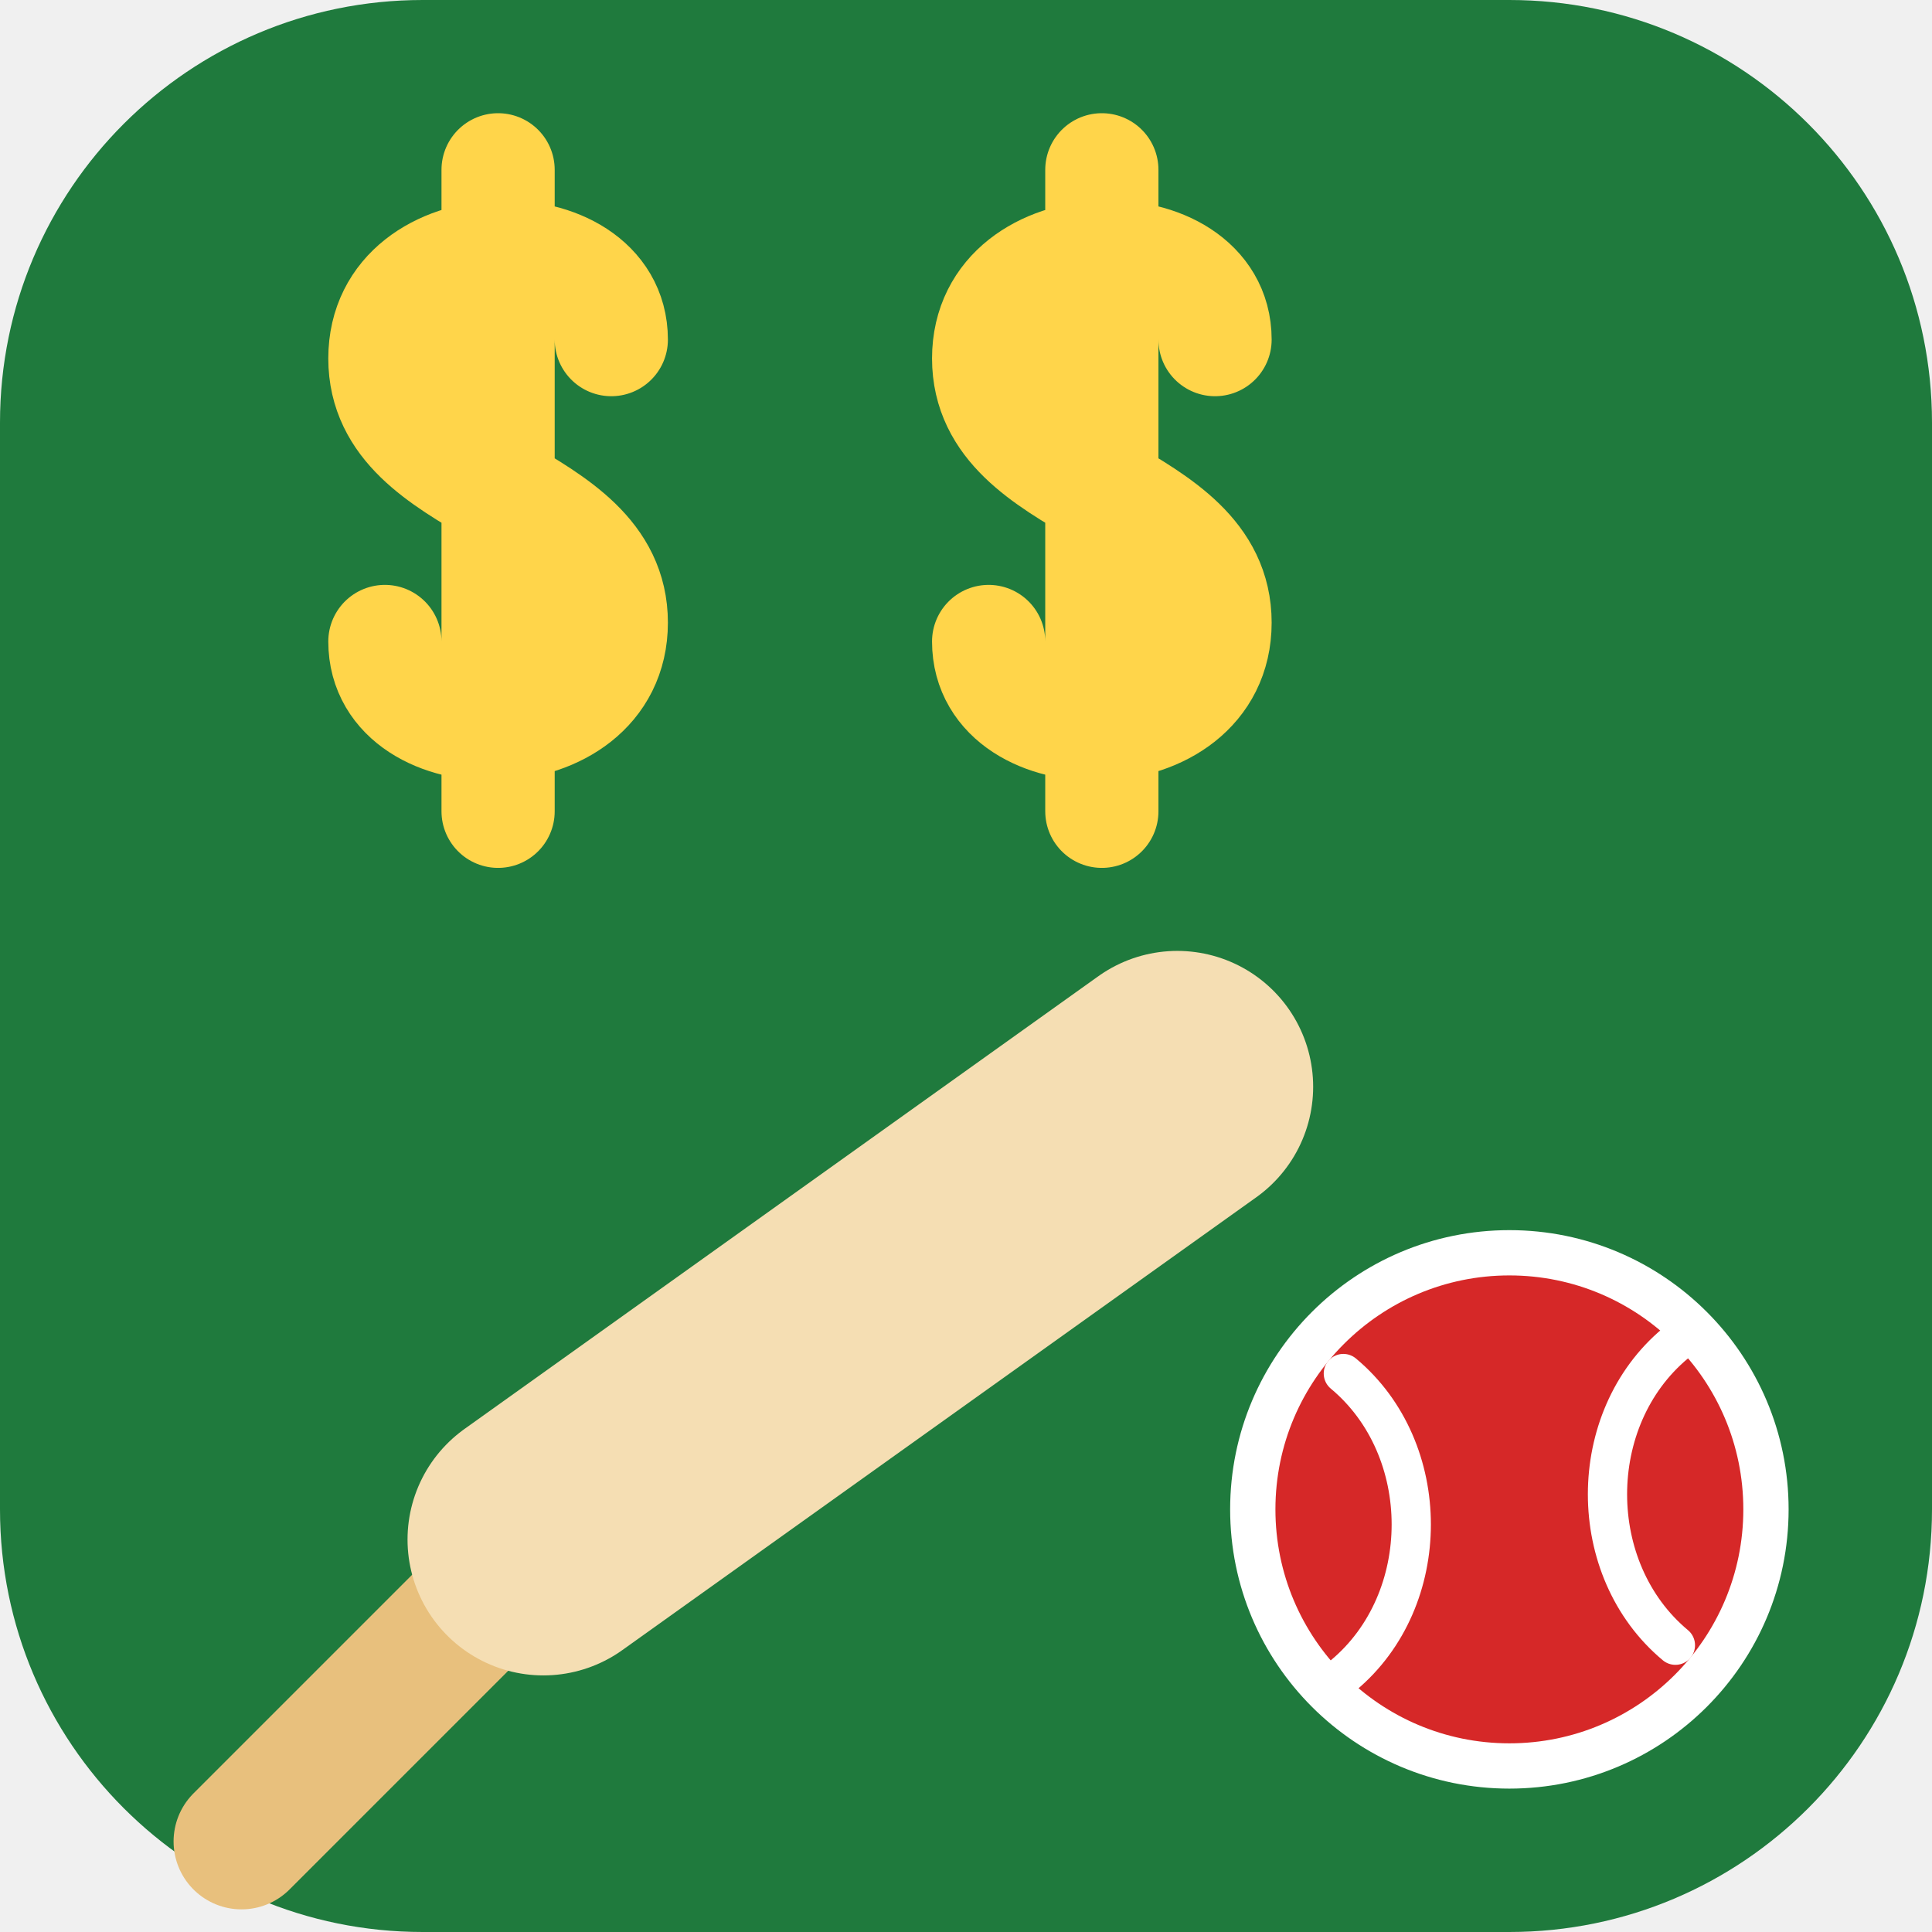
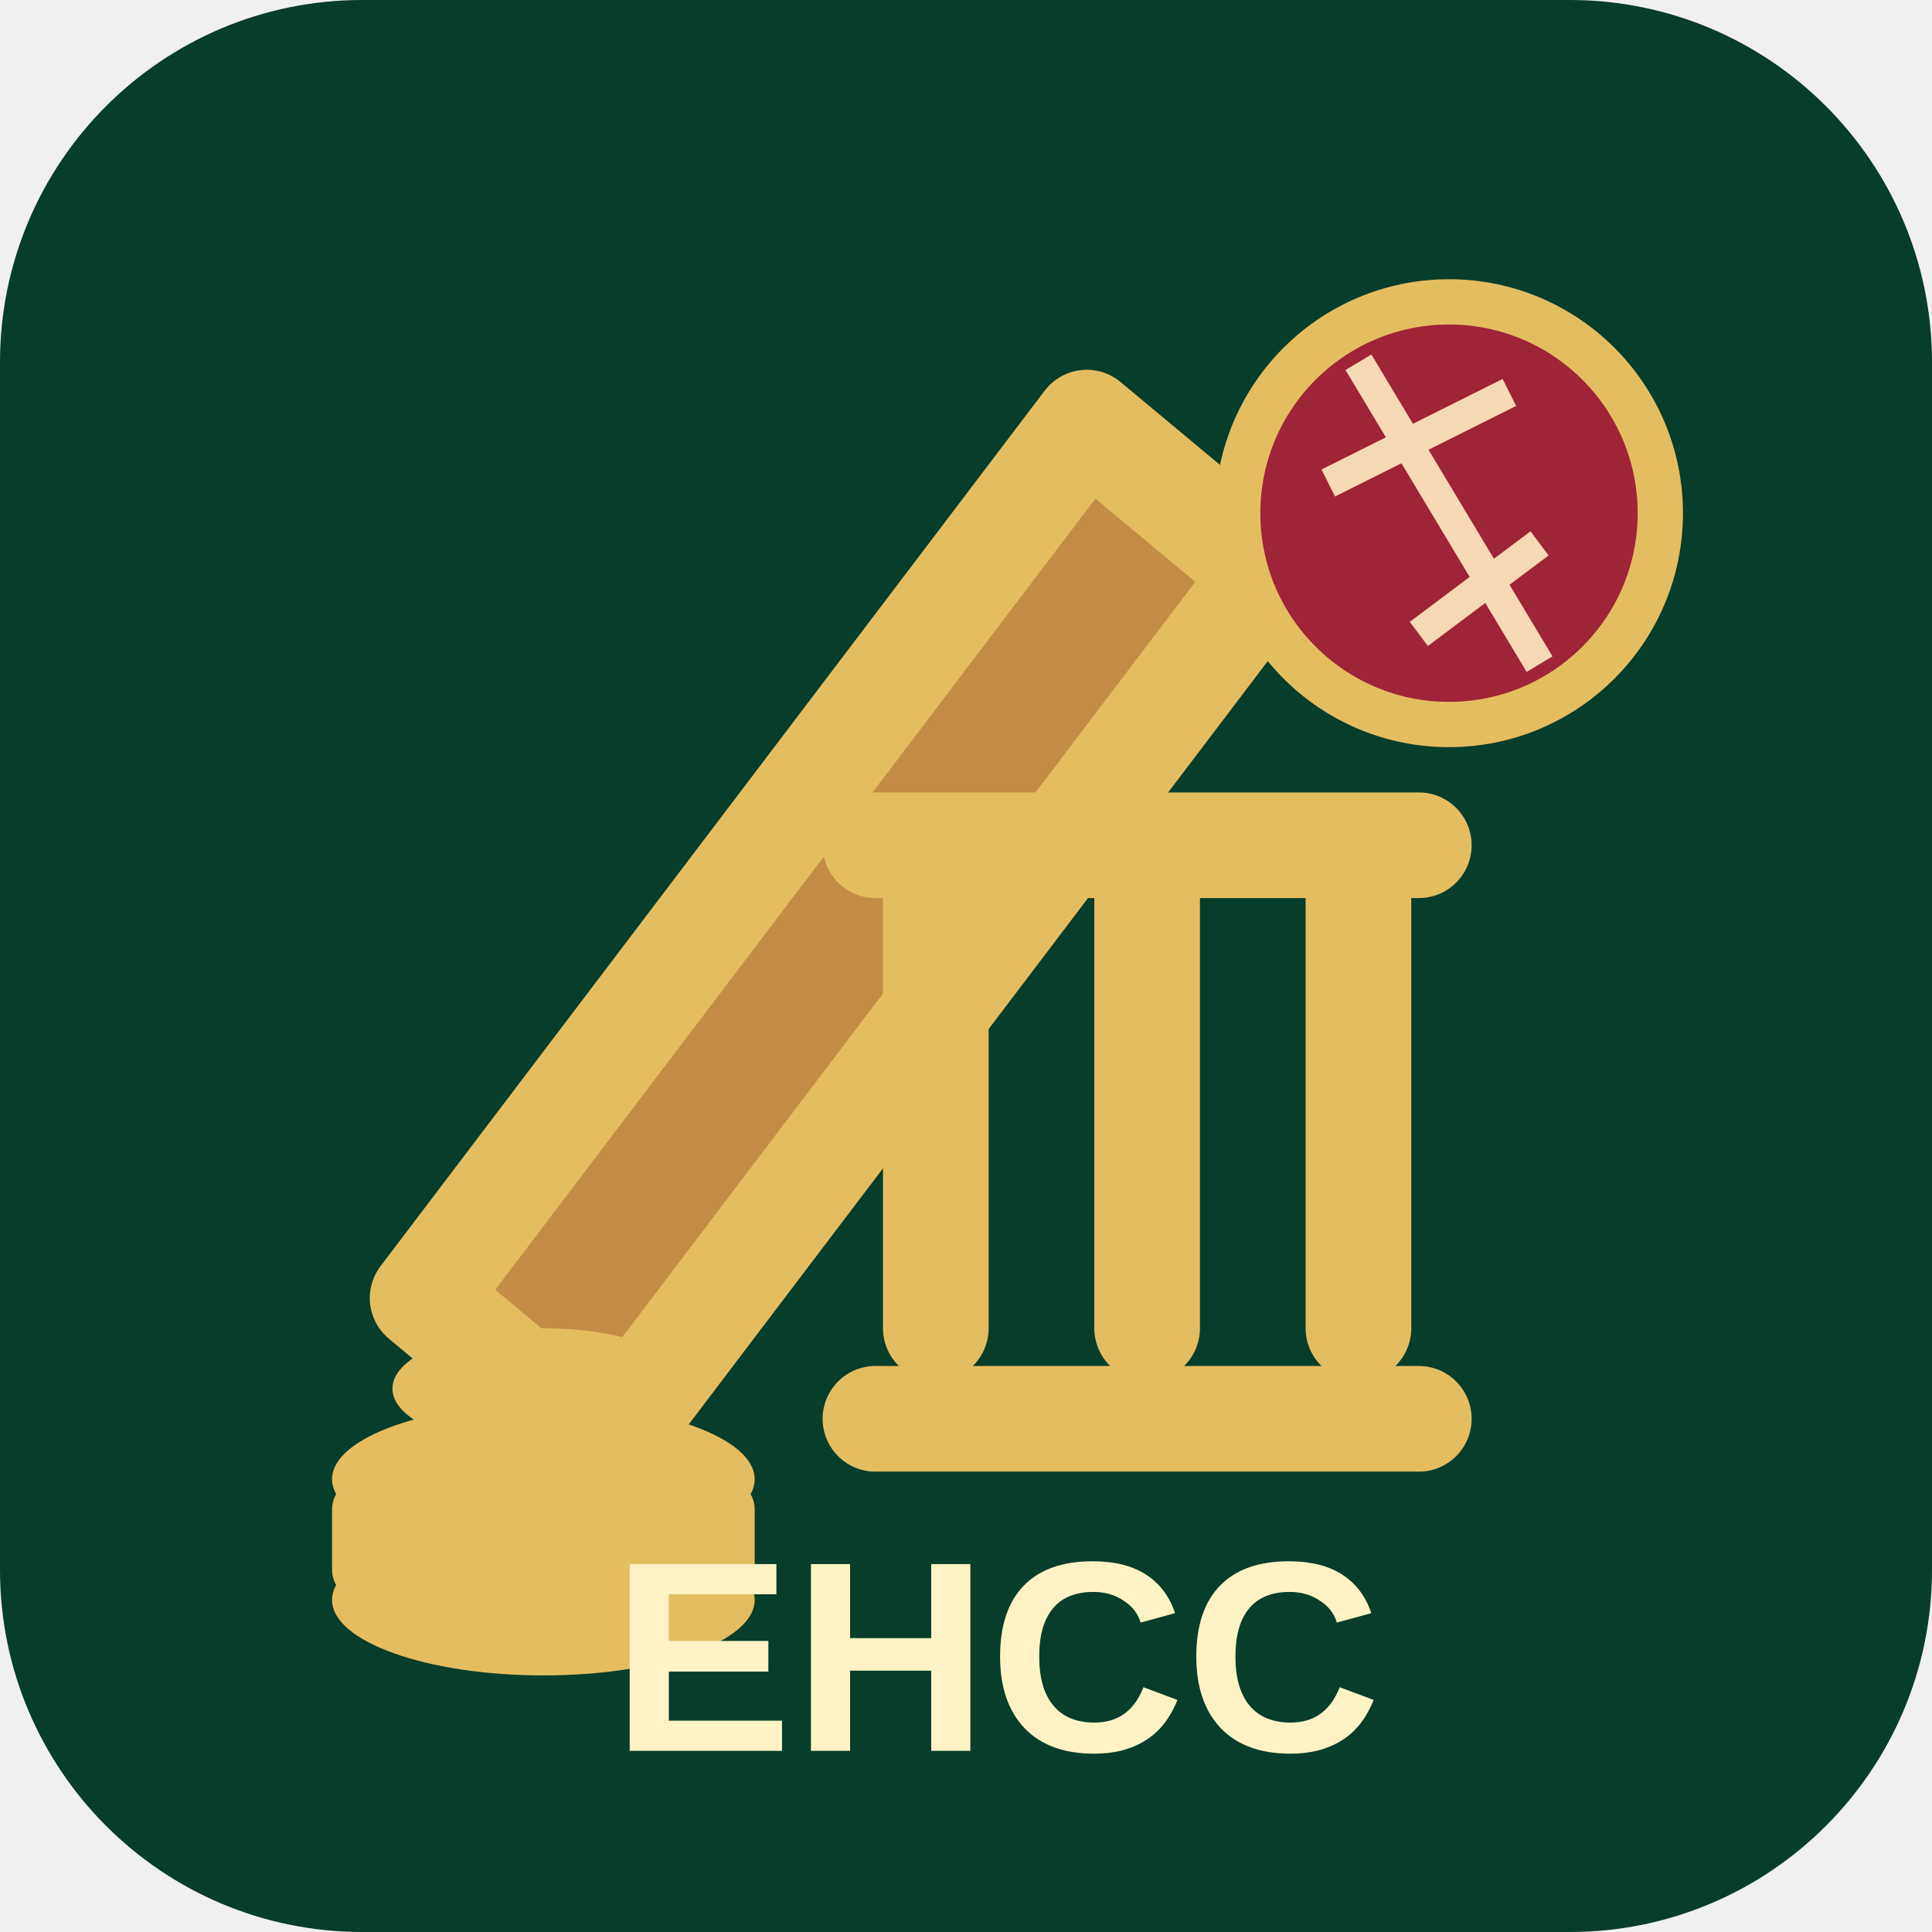
<svg xmlns="http://www.w3.org/2000/svg" viewBox="0 0 64 64">
-   <rect width="64" height="64" rx="14" fill="#1f7a3d" />
-   <g fill="none" stroke="#ffd54a" stroke-width="3" stroke-linecap="round" stroke-linejoin="round">
-     <g transform="translate(9 5) scale(1.25)">
-       <path d="M9 5C9 2 3 2 3 5.5S9 9 9 12.5 3 16 3 13M6 .5V17.5" />
-     </g>
-     <g transform="translate(29 5) scale(1.25)">
-       <path d="M9 5C9 2 3 2 3 5.5S9 9 9 12.5 3 16 3 13M6 .5V17.5" />
-     </g>
+   <rect width="64" height="64" rx="12" fill="#073d2b" />
+   <g fill="none" stroke="#e5bd61" stroke-width="3.5" stroke-linecap="round" stroke-linejoin="round">
+     <path d="M14 43 36 14l6 5-22 29z" fill="#c58c48" />
+     <path d="M31 44V29m7 15V29m7 15V29M29 28h18M29 47h18" />
  </g>
-   <g stroke-linecap="round" transform="translate(-1 4)">
-     <path d="M9 57 20 46" stroke="#e8c07d" stroke-width="4.5" />
-     <path d="M19 47 40 32" stroke="#f5deb3" stroke-width="9" />
+   <circle cx="48" cy="17" r="7" fill="#9e2437" stroke="#e5bd61" stroke-width="1.5" />
+   <path d="M45 12l6 10m-7-6 6-3m-3 8 4-3" stroke="#f7d9b4" stroke-width="1" />
+   <g fill="#e5bd61">
+     <ellipse cx="18" cy="53" rx="7" ry="2.5" />
+     <rect x="11" y="49" width="14" height="4" rx="1" />
+     <ellipse cx="18" cy="49" rx="7" ry="2.5" />
+     <ellipse cx="18" cy="46" rx="5" ry="2" />
  </g>
-   <circle cx="50" cy="50" r="8.5" fill="#d62828" stroke="#fff" stroke-width="1.5" />
-   <path d="M44.5 45.5c3 2.5 3 7.5 0 10M55.5 44.5c-3 2.5-3 7.5 0 10" fill="none" stroke="#fff" stroke-width="1.3" stroke-linecap="round" />
+   <text x="33" y="58" font-family="Arial,sans-serif" font-size="9" font-weight="700" text-anchor="middle" fill="#fff2c4">EHCC</text>
</svg>
